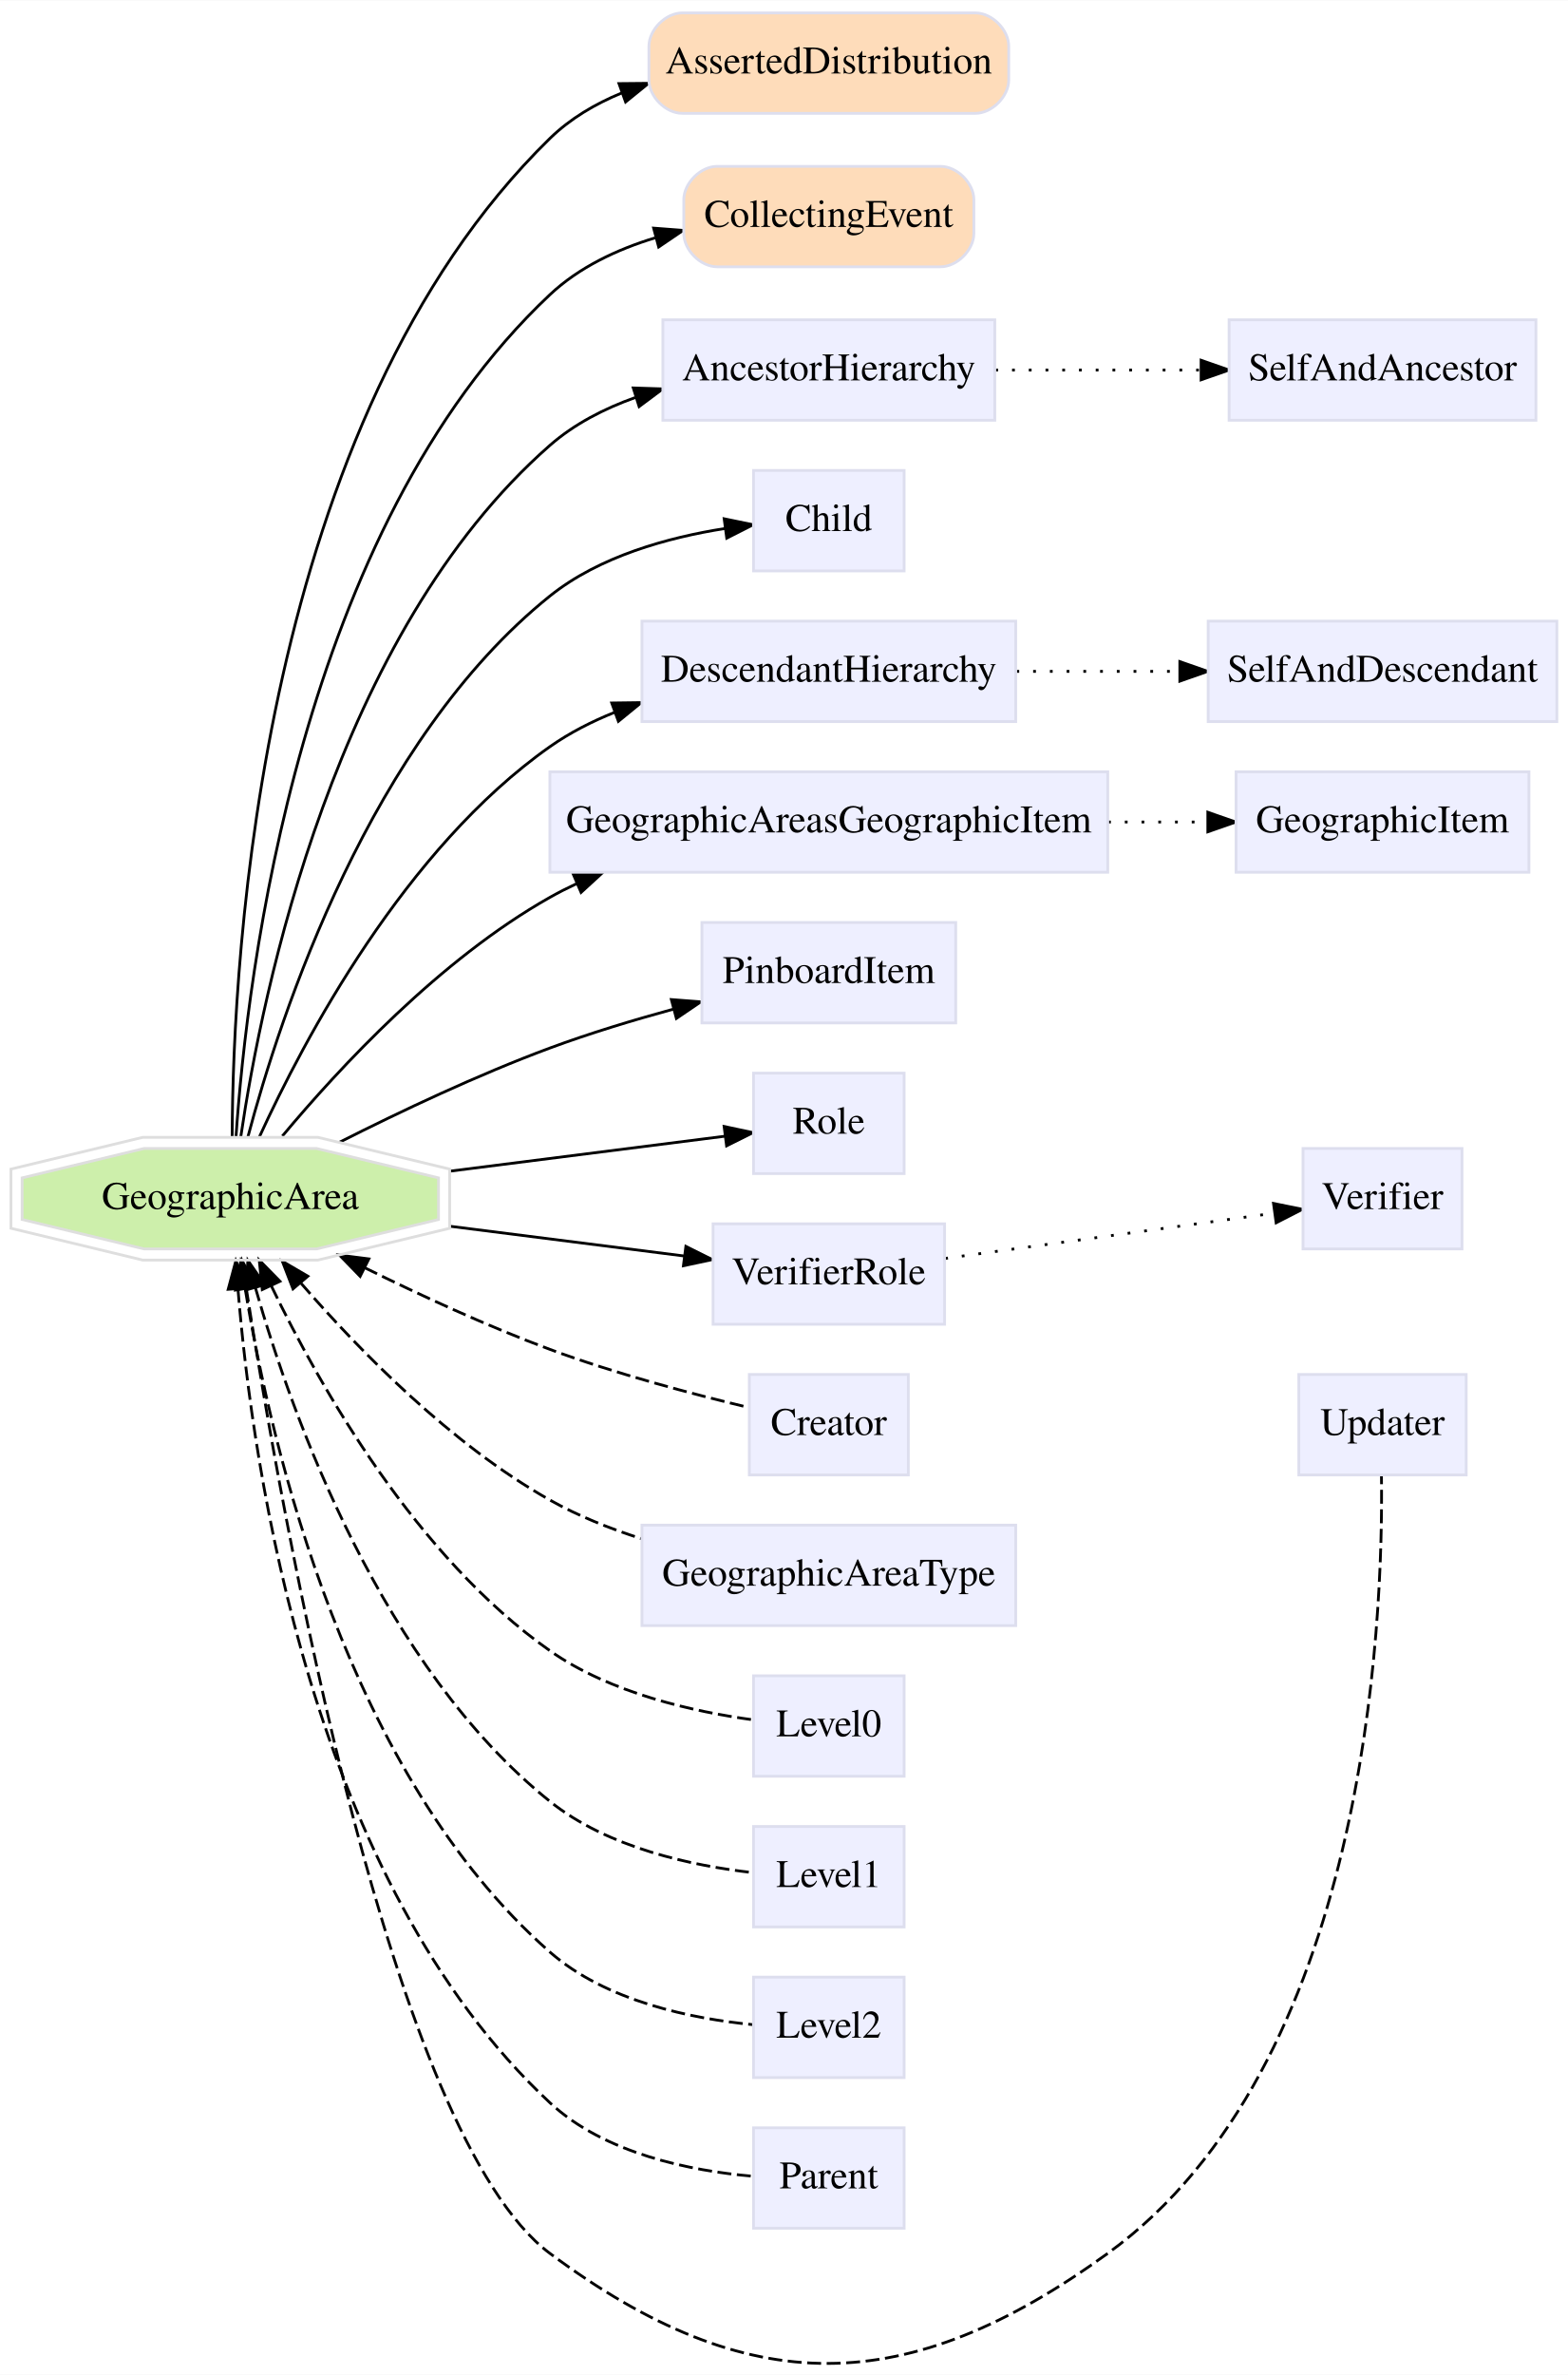
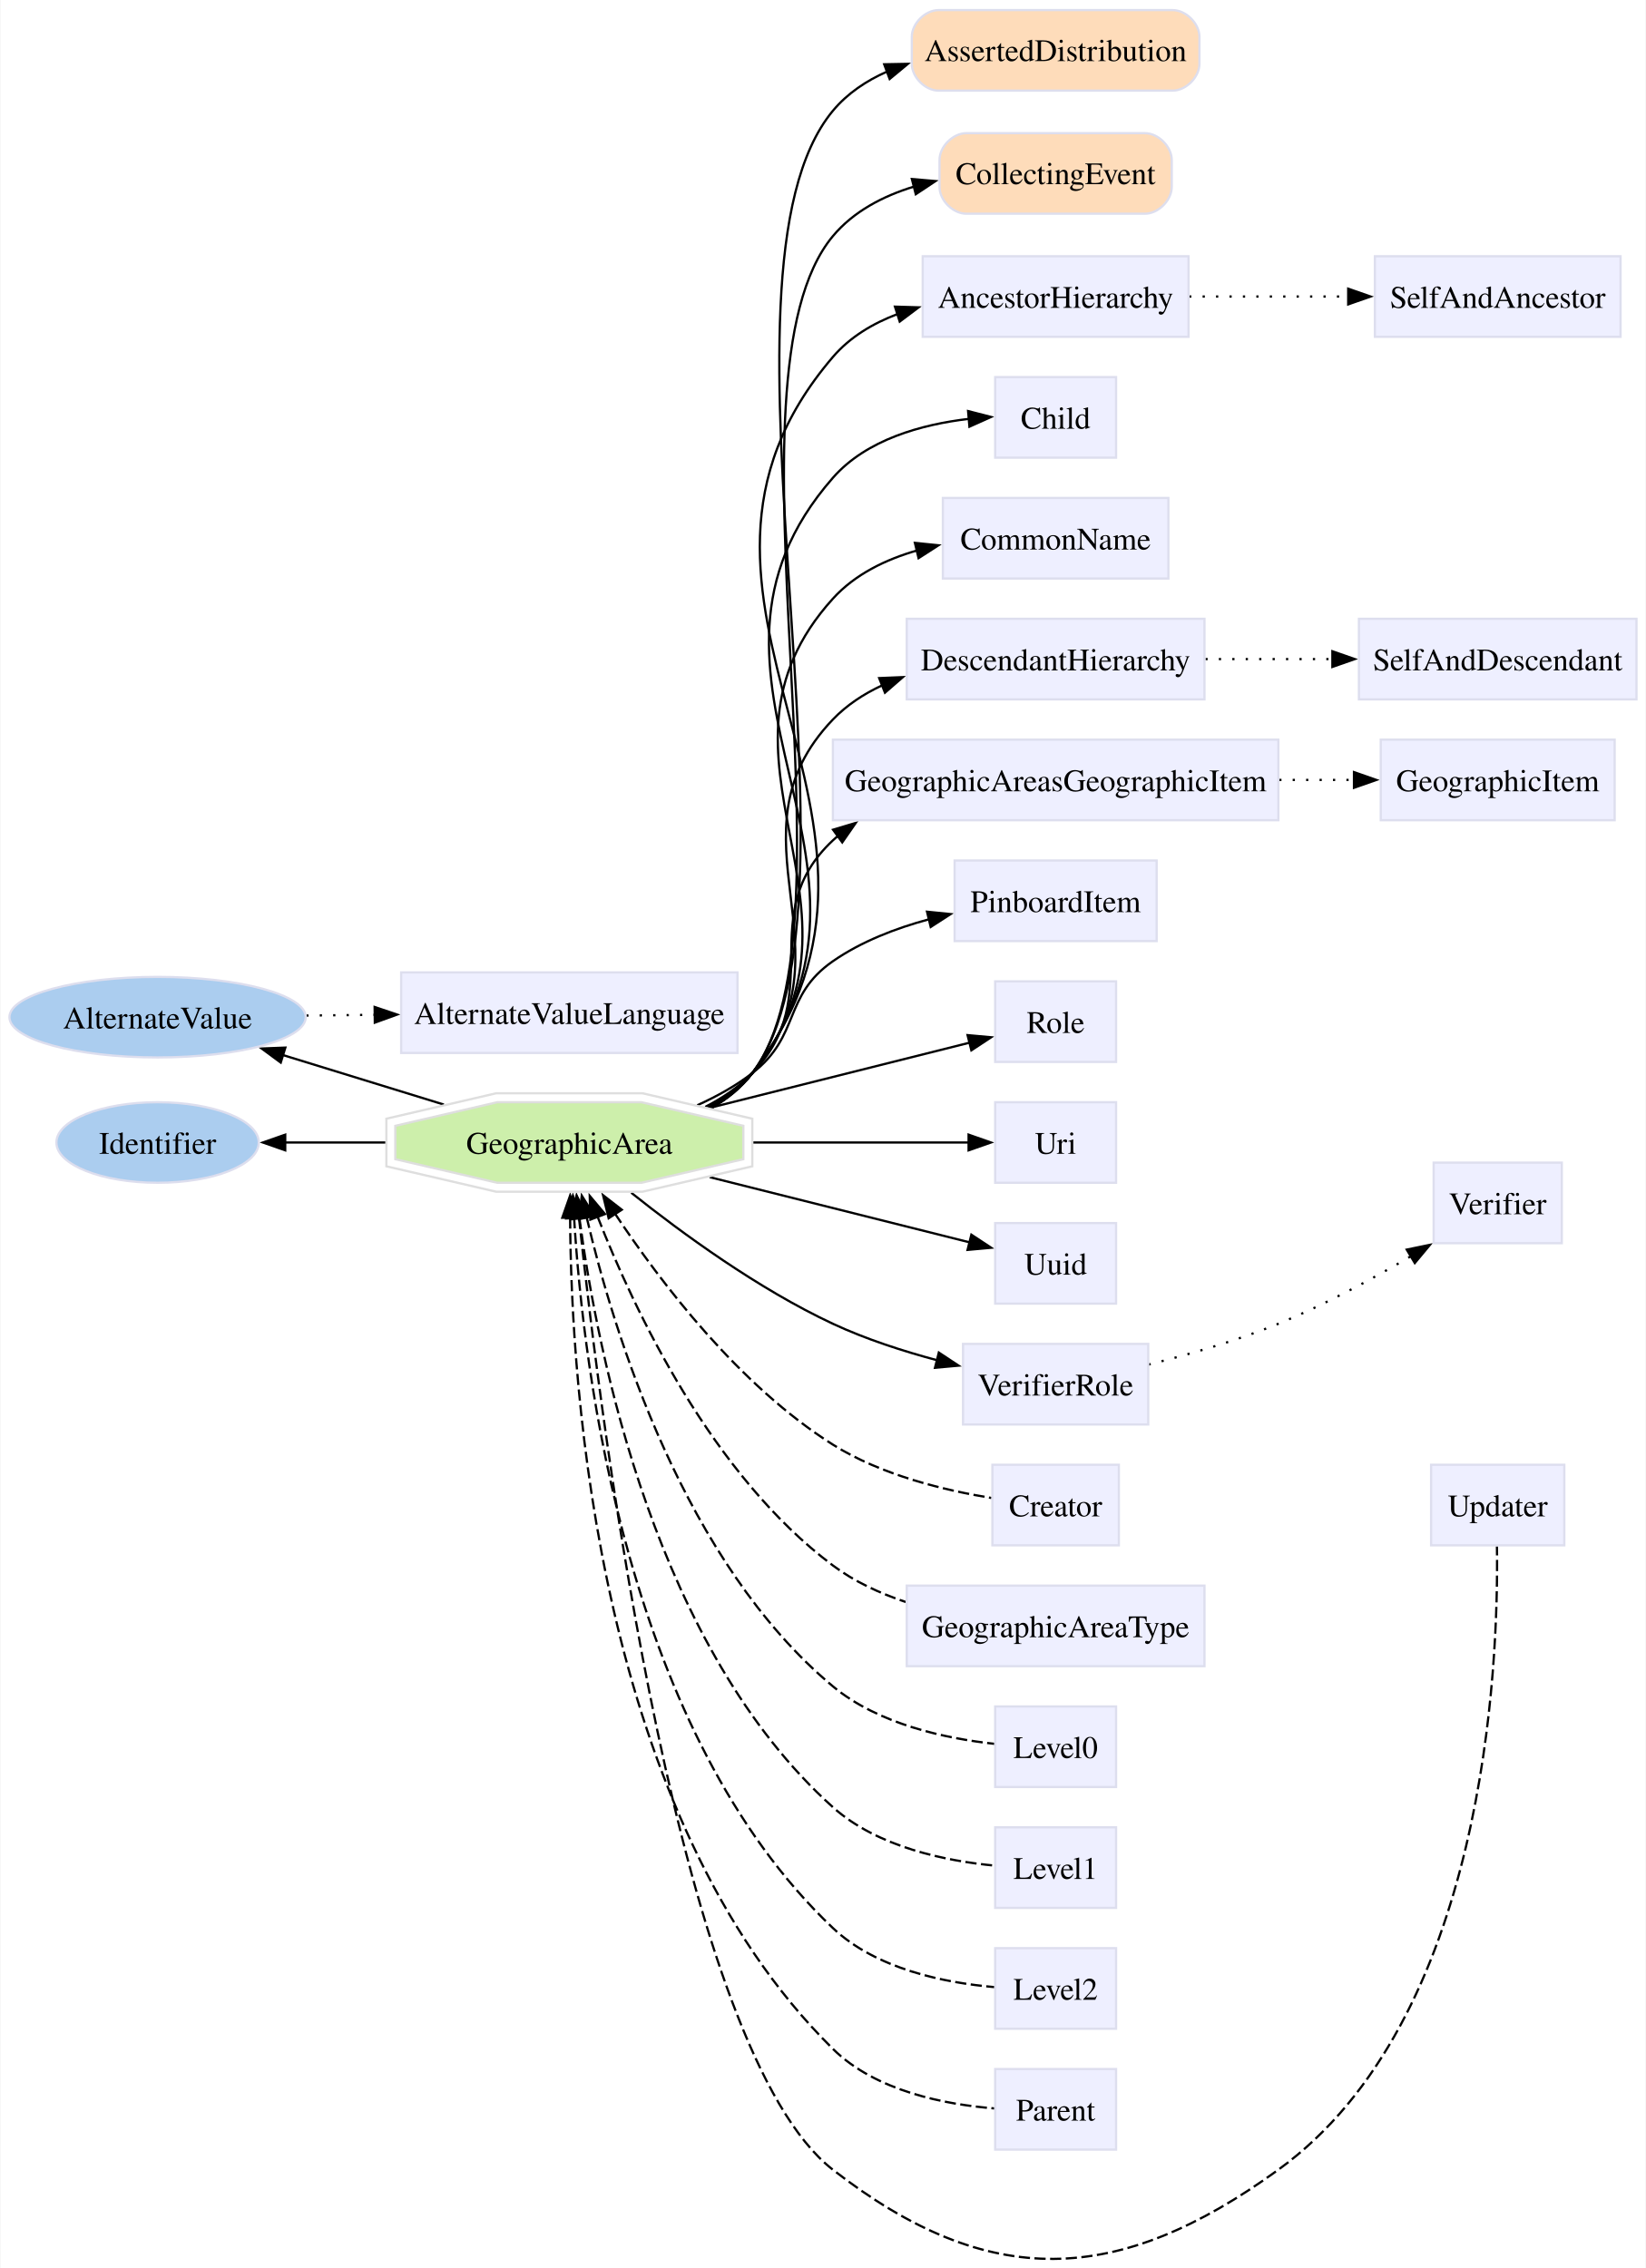
- <svg xmlns="http://www.w3.org/2000/svg" xmlns:xlink="http://www.w3.org/1999/xlink" width="562pt" height="851pt" viewBox="0.00 0.00 562.14 850.97">
-   <g id="graph0" class="graph" transform="scale(1 1) rotate(0) translate(4 846.97)">
-     <polygon fill="white" stroke="transparent" points="-4,4 -4,-846.97 558.14,-846.97 558.14,4 -4,4" />
+ <svg xmlns="http://www.w3.org/2000/svg" xmlns:xlink="http://www.w3.org/1999/xlink" width="735pt" height="1013pt" viewBox="0.00 0.00 734.87 1013.41">
+   <g id="graph0" class="graph" transform="scale(1 1) rotate(0) translate(4 1009.41)">
+     <polygon fill="white" stroke="none" points="-4,4 -4,-1009.41 730.87,-1009.41 730.87,4 -4,4" />
+     <g id="edge1" class="edge">
+       <path fill="none" stroke="black" stroke-dasharray="1,5" d="M132.62,-555.63C142.64,-555.74 153.12,-555.85 163.5,-555.96" />
+       <polygon fill="black" stroke="black" points="163.15,-559.46 173.19,-556.07 163.23,-552.46 163.15,-559.46" />
+     </g>
    <g id="edge2" class="edge">
-       <path fill="none" stroke="black" d="M79.23,-439.62C79.48,-504.56 89.42,-696.23 193.14,-797.47 200.41,-804.57 209.35,-809.84 218.85,-813.75" />
-       <polygon fill="black" stroke="black" points="217.91,-817.13 228.51,-817.23 220.28,-810.55 217.91,-817.13" />
+       <path fill="none" stroke="black" d="M194.09,-515.85C171.29,-522.87 144.89,-530.99 122.1,-538" />
+       <polygon fill="black" stroke="black" points="121.21,-534.62 112.68,-540.9 123.27,-541.31 121.21,-534.62" />
+     </g>
+     <g id="edge11" class="edge">
+       <path fill="none" stroke="black" d="M168.16,-498.91C152.85,-498.91 137.16,-498.91 122.85,-498.91" />
+       <polygon fill="black" stroke="black" points="123.21,-495.41 113.21,-498.91 123.21,-502.41 123.21,-495.41" />
    </g>
    <g id="edge4" class="edge">
-       <path fill="none" stroke="black" d="M80.61,-439.67C84.57,-498.05 103.47,-657.16 193.14,-741.47 203.56,-751.27 217.14,-757.68 230.9,-761.86" />
-       <polygon fill="black" stroke="black" points="230.33,-765.33 240.9,-764.52 232.14,-758.57 230.33,-765.33" />
-     </g>
-     <g id="edge1" class="edge">
-       <path fill="none" stroke="black" d="M82.34,-439.79C89.96,-491.45 116.07,-619.95 193.14,-687.47 201.9,-695.14 212.64,-700.66 223.77,-704.62" />
-       <polygon fill="black" stroke="black" points="223.03,-708.05 233.62,-707.71 225.13,-701.38 223.03,-708.05" />
+       <path fill="none" stroke="black" d="M313.52,-514.24C320.6,-518.29 327,-523.42 331.87,-529.91 389.43,-606.6 306.58,-886.16 367.87,-959.91 374.33,-967.68 382.81,-973.34 392.07,-977.42" />
+       <polygon fill="black" stroke="black" points="390.79,-980.68 401.39,-980.88 393.23,-974.12 390.79,-980.68" />
+     </g>
+     <g id="edge6" class="edge">
+       <path fill="none" stroke="black" d="M313.44,-514.29C320.53,-518.34 326.96,-523.45 331.87,-529.91 382.41,-596.37 314.41,-839.77 367.87,-903.91 377.08,-914.95 390.3,-921.81 404.08,-926.03" />
+       <polygon fill="black" stroke="black" points="403.16,-929.41 413.72,-928.5 404.9,-922.63 403.16,-929.41" />
    </g>
    <g id="edge3" class="edge">
-       <path fill="none" stroke="black" d="M84.87,-439.61C96.54,-483.5 128.72,-581.75 193.14,-633.47 210.89,-647.72 235.57,-654.47 255.85,-657.66" />
-       <polygon fill="black" stroke="black" points="255.62,-661.16 265.99,-659.02 256.55,-654.22 255.62,-661.16" />
+       <path fill="none" stroke="black" d="M312.95,-514.14C320.21,-518.22 326.82,-523.37 331.87,-529.91 419.41,-643.13 274.84,-741.15 367.87,-849.91 375.51,-858.84 385.81,-864.96 396.86,-869.12" />
+       <polygon fill="black" stroke="black" points="395.6,-872.39 406.19,-872.08 397.72,-865.72 395.6,-872.39" />
    </g>
    <g id="edge5" class="edge">
-       <path fill="none" stroke="black" d="M88.94,-439.51C105,-474.6 141.16,-542.92 193.14,-579.47 200.23,-584.46 208.21,-588.53 216.48,-591.84" />
-       <polygon fill="black" stroke="black" points="215.31,-595.14 225.9,-595.28 217.7,-588.57 215.31,-595.14" />
-     </g>
-     <g id="edge6" class="edge">
-       <path fill="none" stroke="black" d="M97.22,-439.91C117.72,-464.47 153.79,-503.29 193.14,-525.47 196.22,-527.21 199.42,-528.84 202.7,-530.37" />
-       <polygon fill="black" stroke="black" points="201.55,-533.68 212.12,-534.41 204.32,-527.25 201.55,-533.68" />
+       <path fill="none" stroke="black" d="M312.81,-514.25C320.1,-518.31 326.75,-523.43 331.87,-529.91 405.89,-623.46 289.31,-706.13 367.87,-795.91 382.88,-813.05 407.63,-819.79 428.57,-822.24" />
+       <polygon fill="black" stroke="black" points="428.27,-825.73 438.53,-823.1 428.87,-818.76 428.27,-825.73" />
+     </g>
+     <g id="edge7" class="edge">
+       <path fill="none" stroke="black" d="M312.61,-514.41C319.93,-518.44 326.64,-523.52 331.87,-529.91 392.43,-603.84 303.73,-671.06 367.87,-741.91 377.73,-752.8 391.53,-759.47 405.69,-763.51" />
+       <polygon fill="black" stroke="black" points="404.51,-766.83 415.05,-765.76 406.14,-760.02 404.51,-766.83" />
    </g>
    <g id="edge8" class="edge">
-       <path fill="none" stroke="black" d="M117.73,-437.71C139.43,-448.68 167.35,-461.91 193.14,-471.47 207.26,-476.71 222.84,-481.43 237.38,-485.4" />
-       <polygon fill="black" stroke="black" points="236.69,-488.84 247.25,-488.03 238.49,-482.08 236.69,-488.84" />
+       <path fill="none" stroke="black" d="M311.89,-514.47C319.4,-518.49 326.36,-523.55 331.87,-529.91 379.04,-584.33 318.06,-635.88 367.87,-687.91 374.08,-694.39 381.68,-699.37 389.89,-703.18" />
+       <polygon fill="black" stroke="black" points="388.55,-706.41 399.14,-706.85 391.13,-699.9 388.55,-706.41" />
    </g>
    <g id="edge9" class="edge">
-       <path fill="none" stroke="black" d="M157.22,-427.33C190.93,-431.62 228.8,-436.43 255.82,-439.86" />
-       <polygon fill="black" stroke="black" points="255.6,-443.36 265.97,-441.15 256.49,-436.42 255.6,-443.36" />
+       <path fill="none" stroke="black" d="M310.86,-514.83C318.62,-518.8 325.92,-523.75 331.87,-529.91 365.88,-565.06 332.17,-600.47 367.87,-633.91 368.64,-634.62 369.42,-635.32 370.21,-636" />
+       <polygon fill="black" stroke="black" points="367.94,-638.67 378.09,-641.71 372.05,-633.01 367.94,-638.67" />
    </g>
    <g id="edge12" class="edge">
-       <path fill="none" stroke="black" d="M157.22,-407.61C185.26,-404.05 216.17,-400.12 241.32,-396.93" />
-       <polygon fill="black" stroke="black" points="241.89,-400.38 251.37,-395.65 241.01,-393.44 241.89,-400.38" />
+       <path fill="none" stroke="black" d="M307.25,-515.54C315.96,-519.47 324.5,-524.22 331.87,-529.91 353.56,-546.62 345.38,-564.28 367.87,-579.91 380.52,-588.69 395.92,-594.63 410.76,-598.63" />
+       <polygon fill="black" stroke="black" points="409.92,-602.03 420.47,-600.97 411.57,-595.22 409.92,-602.03" />
+     </g>
+     <g id="edge13" class="edge">
+       <path fill="none" stroke="black" d="M312.81,-514.38C350.32,-523.79 396.99,-535.5 428.97,-543.52" />
+       <polygon fill="black" stroke="black" points="428.03,-546.89 438.58,-545.93 429.73,-540.1 428.03,-546.89" />
+     </g>
+     <g id="edge16" class="edge">
+       <path fill="none" stroke="black" d="M332.2,-498.91C365.27,-498.91 401.9,-498.91 428.53,-498.91" />
+       <polygon fill="black" stroke="black" points="428.49,-502.41 438.49,-498.91 428.49,-495.41 428.49,-502.41" />
+     </g>
+     <g id="edge17" class="edge">
+       <path fill="none" stroke="black" d="M312.81,-483.43C350.32,-474.02 396.99,-462.31 428.97,-454.29" />
+       <polygon fill="black" stroke="black" points="429.73,-457.71 438.58,-451.88 428.03,-450.92 429.73,-457.71" />
+     </g>
+     <g id="edge18" class="edge">
+       <path fill="none" stroke="black" d="M277.81,-476.44C300.49,-458.35 334.57,-433.46 367.87,-417.91 382.48,-411.08 399.14,-405.7 414.54,-401.59" />
+       <polygon fill="black" stroke="black" points="415.19,-405.04 424.03,-399.2 413.48,-398.25 415.19,-405.04" />
+     </g>
+     <g id="edge20" class="edge">
+       <path fill="none" stroke="black" stroke-dasharray="5,2" d="M270.49,-467.18C290.94,-436.31 326.01,-390.31 367.87,-363.91 389.47,-350.29 417.93,-343.44 438.71,-340.07" />
+       <polygon fill="black" stroke="black" points="267.69,-465.06 265.19,-475.36 273.56,-468.87 267.69,-465.06" />
+     </g>
+     <g id="edge21" class="edge">
+       <path fill="none" stroke="black" stroke-dasharray="5,2" d="M262.73,-465.83C279.36,-423.33 314.02,-350.21 367.87,-309.91 377.45,-302.73 388.83,-297.47 400.39,-293.6" />
+       <polygon fill="black" stroke="black" points="259.52,-464.45 259.25,-475.04 266.06,-466.93 259.52,-464.45" />
+     </g>
+     <g id="edge22" class="edge">
+       <path fill="none" stroke="black" stroke-dasharray="5,2" d="M257.84,-465.61C270.18,-413.07 301.55,-311.23 367.87,-255.91 388.29,-238.87 418.6,-232.53 440.2,-230.2" />
+       <polygon fill="black" stroke="black" points="254.47,-464.64 255.69,-475.17 261.3,-466.18 254.47,-464.64" />
+     </g>
+     <g id="edge23" class="edge">
+       <path fill="none" stroke="black" stroke-dasharray="5,2" d="M254.63,-465.11C262.84,-403.49 289.05,-272.72 367.87,-201.91 387.79,-184.01 418.48,-177.83 440.3,-175.78" />
+       <polygon fill="black" stroke="black" points="251.16,-464.61 253.4,-474.97 258.11,-465.48 251.16,-464.61" />
+     </g>
+     <g id="edge24" class="edge">
+       <path fill="none" stroke="black" stroke-dasharray="5,2" d="M252.24,-465.54C256.4,-396.04 276,-234.98 367.87,-147.91 387.3,-129.49 418.08,-123.4 440.06,-121.51" />
+       <polygon fill="black" stroke="black" points="248.76,-464.97 251.74,-475.14 255.75,-465.34 248.76,-464.97" />
+     </g>
+     <g id="edge25" class="edge">
+       <path fill="none" stroke="black" stroke-dasharray="5,2" d="M250.48,-465.43C250.89,-388.42 263.07,-197.35 367.87,-93.91 387.05,-74.97 418.18,-69 440.31,-67.28" />
+       <polygon fill="black" stroke="black" points="246.98,-465.28 250.5,-475.27 253.98,-465.26 246.98,-465.28" />
+     </g>
+     <g id="edge26" class="edge">
+       <path fill="none" stroke="black" stroke-dasharray="5,2" d="M254.44,-465.26C264.73,-368.49 299.63,-92.96 367.87,-39.91 437.69,14.38 495.28,12.03 566.87,-39.91 659.3,-106.95 665.31,-264.55 664.53,-318.45" />
+       <polygon fill="black" stroke="black" points="250.97,-464.85 253.41,-475.16 257.93,-465.58 250.97,-464.85" />
    </g>
    <g id="edge14" class="edge">
-       <path fill="none" stroke="black" stroke-dasharray="5,2" d="M126.69,-392.76C146.81,-382.82 170.77,-371.77 193.14,-363.47 216.69,-354.74 244.33,-347.44 264.41,-342.64" />
-       <polygon fill="black" stroke="black" points="125.11,-389.64 117.73,-397.24 128.24,-395.9 125.11,-389.64" />
+       <path fill="none" stroke="black" stroke-dasharray="1,5" d="M527.03,-876.91C549.45,-876.91 575.15,-876.91 598.18,-876.91" />
+       <polygon fill="black" stroke="black" points="598.08,-880.41 608.08,-876.91 598.08,-873.41 598.08,-880.41" />
    </g>
    <g id="edge15" class="edge">
-       <path fill="none" stroke="black" stroke-dasharray="5,2" d="M103.94,-387.14C125.08,-362.76 157.79,-329.4 193.14,-309.47 203.23,-303.79 214.58,-299.25 225.89,-295.64" />
-       <polygon fill="black" stroke="black" points="101.04,-385.15 97.22,-395.04 106.37,-389.69 101.04,-385.15" />
-     </g>
-     <g id="edge16" class="edge">
-       <path fill="none" stroke="black" stroke-dasharray="5,2" d="M93.29,-386.17C111.04,-349.35 145.42,-289.02 193.14,-255.47 214.85,-240.2 244.83,-233.56 266.09,-230.68" />
-       <polygon fill="black" stroke="black" points="90.02,-384.9 88.94,-395.44 96.36,-387.87 90.02,-384.9" />
-     </g>
-     <g id="edge17" class="edge">
-       <path fill="none" stroke="black" stroke-dasharray="5,2" d="M87.55,-385.6C101.09,-338.23 133.12,-249.66 193.14,-201.47 213.98,-184.74 244.39,-178.35 265.99,-175.92" />
-       <polygon fill="black" stroke="black" points="84.16,-384.76 84.87,-395.34 90.9,-386.63 84.16,-384.76" />
-     </g>
-     <g id="edge18" class="edge">
-       <path fill="none" stroke="black" stroke-dasharray="5,2" d="M83.94,-384.96C93.31,-328.16 120.73,-210.91 193.14,-147.47 213.37,-129.75 244.18,-123.54 266.05,-121.43" />
-       <polygon fill="black" stroke="black" points="80.43,-384.73 82.34,-395.15 87.34,-385.81 80.43,-384.73" />
+       <path fill="none" stroke="black" stroke-dasharray="1,5" d="M534.29,-714.91C552.55,-714.91 572.49,-714.91 591.12,-714.91" />
+       <polygon fill="black" stroke="black" points="591.01,-718.41 601.01,-714.91 591.01,-711.41 591.01,-718.41" />
+     </g>
+     <g id="edge10" class="edge">
+       <path fill="none" stroke="black" stroke-dasharray="1,5" d="M567.27,-660.91C578.67,-660.91 590.06,-660.91 600.8,-660.91" />
+       <polygon fill="black" stroke="black" points="600.66,-664.41 610.66,-660.91 600.66,-657.41 600.66,-664.41" />
    </g>
    <g id="edge19" class="edge">
-       <path fill="none" stroke="black" stroke-dasharray="5,2" d="M81.31,-385.16C86.58,-320.13 107.83,-172.94 193.14,-93.47 212.82,-75.14 243.73,-69.04 265.77,-67.12" />
-       <polygon fill="black" stroke="black" points="77.81,-385 80.56,-395.23 84.79,-385.51 77.81,-385" />
-     </g>
-     <g id="edge20" class="edge">
-       <path fill="none" stroke="black" stroke-dasharray="5,2" d="M84.27,-385.47C97.23,-302.1 136.33,-81.73 193.14,-39.47 264.47,13.57 321.15,12.67 393.14,-39.47 485.88,-106.64 491.98,-264.85 491.26,-318.39" />
-       <polygon fill="black" stroke="black" points="80.8,-384.98 82.75,-395.39 87.72,-386.04 80.8,-384.98" />
-     </g>
-     <g id="edge10" class="edge">
-       <path fill="none" stroke="black" stroke-dasharray="1,5" d="M352.83,-714.47C375.98,-714.47 402.65,-714.47 426.32,-714.47" />
-       <polygon fill="black" stroke="black" points="426.61,-717.97 436.61,-714.47 426.61,-710.97 426.61,-717.97" />
-     </g>
-     <g id="edge11" class="edge">
-       <path fill="none" stroke="black" stroke-dasharray="1,5" d="M360.39,-606.47C379.19,-606.47 399.73,-606.47 418.84,-606.47" />
-       <polygon fill="black" stroke="black" points="418.98,-609.97 428.98,-606.47 418.98,-602.97 418.98,-609.97" />
-     </g>
-     <g id="edge7" class="edge">
-       <path fill="none" stroke="black" stroke-dasharray="1,5" d="M393.25,-552.47C405.38,-552.47 417.48,-552.47 428.83,-552.47" />
-       <polygon fill="black" stroke="black" points="429.02,-555.97 439.02,-552.47 429.02,-548.97 429.02,-555.97" />
-     </g>
-     <g id="edge13" class="edge">
-       <path fill="none" stroke="black" stroke-dasharray="1,5" d="M334.86,-396.07C369.59,-400.84 419.15,-407.65 452.98,-412.3" />
-       <polygon fill="black" stroke="black" points="452.56,-415.77 462.94,-413.67 453.51,-408.84 452.56,-415.77" />
+       <path fill="none" stroke="black" stroke-dasharray="1,5" d="M508.87,-399.68C526.96,-404.18 548.32,-410.33 566.87,-417.91 587.16,-426.19 608.55,-437.77 626.08,-448.08" />
+       <polygon fill="black" stroke="black" points="624.23,-451.05 634.61,-453.19 627.83,-445.05 624.23,-451.05" />
    </g>
    <g id="node1" class="node">
      <g id="a_node1">
-         <a xlink:href="/develop/Data/models.html#asserted-distribution" xlink:title="AssertedDistribution" target="_top">
-           <path fill="#fedcba" stroke="#dddeee" d="M240.64,-806.47C240.64,-806.47 345.64,-806.47 345.64,-806.47 351.64,-806.47 357.64,-812.47 357.64,-818.47 357.64,-818.47 357.64,-830.47 357.64,-830.47 357.64,-836.47 351.64,-842.47 345.64,-842.47 345.64,-842.47 240.64,-842.47 240.64,-842.47 234.64,-842.47 228.64,-836.47 228.64,-830.47 228.64,-830.47 228.64,-818.47 228.64,-818.47 228.64,-812.47 234.64,-806.47 240.64,-806.47" />
-           <text text-anchor="middle" x="293.14" y="-820.77" font-family="Times,serif" font-size="14.00">AssertedDistribution</text>
+         <a xlink:href="/develop/Data/models.html#alternate-value" xlink:title="AlternateValue" target="_top">
+           <ellipse fill="#abcdef" stroke="#dddeee" cx="66.19" cy="-554.91" rx="66.19" ry="18" />
+           <text text-anchor="middle" x="66.19" y="-549.86" font-family="Times,serif" font-size="14.00">AlternateValue</text>
        </a>
      </g>
    </g>
    <g id="node2" class="node">
      <g id="a_node2">
-         <a xlink:href="/develop/Data/models.html#collecting-event" xlink:title="CollectingEvent" target="_top">
-           <path fill="#fedcba" stroke="#dddeee" d="M253.14,-751.47C253.14,-751.47 333.14,-751.47 333.14,-751.47 339.14,-751.47 345.14,-757.47 345.14,-763.47 345.14,-763.47 345.14,-775.47 345.14,-775.47 345.14,-781.47 339.14,-787.47 333.14,-787.47 333.14,-787.47 253.14,-787.47 253.14,-787.47 247.14,-787.47 241.14,-781.47 241.14,-775.47 241.14,-775.47 241.14,-763.47 241.14,-763.47 241.14,-757.47 247.14,-751.47 253.14,-751.47" />
-           <text text-anchor="middle" x="293.14" y="-765.77" font-family="Times,serif" font-size="14.00">CollectingEvent</text>
+         <a xlink:href="/develop/Data/models.html#identifier" xlink:title="Identifier" target="_top">
+           <ellipse fill="#abcdef" stroke="#dddeee" cx="66.19" cy="-498.91" rx="45.21" ry="18" />
+           <text text-anchor="middle" x="66.19" y="-493.86" font-family="Times,serif" font-size="14.00">Identifier</text>
        </a>
      </g>
    </g>
    <g id="node3" class="node">
      <g id="a_node3">
-         <a xlink:href="/develop/Data/models.html#geographic-area" xlink:title="GeographicArea" target="_top">
-           <polygon fill="#cdefab" stroke="#dedede" points="153.21,-410.02 153.21,-424.93 109.49,-435.47 47.65,-435.47 3.93,-424.93 3.93,-410.02 47.65,-399.47 109.49,-399.47 153.21,-410.02" />
-           <polygon fill="none" stroke="#dedede" points="157.21,-406.87 157.21,-428.08 109.96,-439.47 47.18,-439.47 -0.07,-428.08 -0.07,-406.87 47.18,-395.47 109.96,-395.47 157.21,-406.87" />
-           <text text-anchor="middle" x="78.57" y="-413.77" font-family="Times,serif" font-size="14.00">GeographicArea</text>
+         <a xlink:href="/develop/Data/models.html#asserted-distribution" xlink:title="AssertedDistribution" target="_top">
+           <path fill="#fedcba" stroke="#dddeee" d="M415.12,-968.91C415.12,-968.91 519.62,-968.91 519.62,-968.91 525.62,-968.91 531.62,-974.91 531.62,-980.91 531.62,-980.91 531.62,-992.91 531.62,-992.91 531.62,-998.91 525.62,-1004.91 519.62,-1004.91 519.62,-1004.91 415.12,-1004.91 415.12,-1004.91 409.12,-1004.91 403.12,-998.91 403.12,-992.91 403.12,-992.91 403.12,-980.91 403.12,-980.91 403.12,-974.91 409.12,-968.91 415.12,-968.91" />
+           <text text-anchor="middle" x="467.37" y="-982.11" font-family="Times,serif" font-size="14.00">AssertedDistribution</text>
        </a>
      </g>
    </g>
    <g id="node4" class="node">
      <g id="a_node4">
-         <a xlink:href="/develop/Data/models.html#ancestor-hierarchy" xlink:title="AncestorHierarchy" target="_top">
-           <polygon fill="#eeefff" stroke="#dddeee" points="352.64,-732.47 233.64,-732.47 233.64,-696.47 352.64,-696.47 352.64,-732.47" />
-           <text text-anchor="middle" x="293.14" y="-710.77" font-family="Times,serif" font-size="14.00">AncestorHierarchy</text>
+         <a xlink:href="/develop/Data/models.html#collecting-event" xlink:title="CollectingEvent" target="_top">
+           <path fill="#fedcba" stroke="#dddeee" d="M427.5,-913.91C427.5,-913.91 507.25,-913.91 507.25,-913.91 513.25,-913.91 519.25,-919.91 519.25,-925.91 519.25,-925.91 519.25,-937.91 519.25,-937.91 519.25,-943.91 513.25,-949.91 507.25,-949.91 507.25,-949.91 427.5,-949.91 427.5,-949.91 421.5,-949.91 415.5,-943.91 415.5,-937.91 415.5,-937.91 415.5,-925.91 415.5,-925.91 415.5,-919.91 421.5,-913.91 427.5,-913.91" />
+           <text text-anchor="middle" x="467.37" y="-927.11" font-family="Times,serif" font-size="14.00">CollectingEvent</text>
        </a>
      </g>
    </g>
    <g id="node5" class="node">
      <g id="a_node5">
-         <a xlink:href="/develop/Data/models.html#child" xlink:title="Child" target="_top">
-           <polygon fill="#eeefff" stroke="#dddeee" points="320.14,-678.47 266.14,-678.47 266.14,-642.47 320.14,-642.47 320.14,-678.47" />
-           <text text-anchor="middle" x="293.14" y="-656.77" font-family="Times,serif" font-size="14.00">Child</text>
+         <a xlink:href="/develop/Data/models.html#geographic-area" xlink:title="GeographicArea" target="_top">
+           <polygon fill="#cdefab" stroke="#dedede" points="327.87,-491.45 327.87,-506.36 282.33,-516.91 217.93,-516.91 172.39,-506.36 172.39,-491.45 217.93,-480.91 282.33,-480.91 327.87,-491.45" />
+           <polygon fill="none" stroke="#dedede" points="331.87,-488.27 331.87,-509.54 282.79,-520.91 217.47,-520.91 168.39,-509.54 168.39,-488.27 217.47,-476.91 282.79,-476.91 331.87,-488.27" />
+           <text text-anchor="middle" x="250.13" y="-493.86" font-family="Times,serif" font-size="14.00">GeographicArea</text>
        </a>
      </g>
    </g>
    <g id="node6" class="node">
      <g id="a_node6">
-         <a xlink:href="/develop/Data/models.html#descendant-hierarchy" xlink:title="DescendantHierarchy" target="_top">
-           <polygon fill="#eeefff" stroke="#dddeee" points="360.14,-624.47 226.14,-624.47 226.14,-588.47 360.14,-588.47 360.14,-624.47" />
-           <text text-anchor="middle" x="293.14" y="-602.77" font-family="Times,serif" font-size="14.00">DescendantHierarchy</text>
+         <a xlink:href="/develop/Data/models.html#alternate-value-language" xlink:title="AlternateValueLanguage" target="_top">
+           <polygon fill="#eeefff" stroke="#dddeee" points="325.25,-574.91 175,-574.91 175,-538.91 325.25,-538.91 325.25,-574.91" />
+           <text text-anchor="middle" x="250.13" y="-551.86" font-family="Times,serif" font-size="14.00">AlternateValueLanguage</text>
        </a>
      </g>
    </g>
    <g id="node7" class="node">
      <g id="a_node7">
-         <a xlink:href="/develop/Data/models.html#geographic-areas-geographic-item" xlink:title="GeographicAreasGeographicItem" target="_top">
-           <polygon fill="#eeefff" stroke="#dddeee" points="393.14,-570.47 193.14,-570.47 193.14,-534.47 393.14,-534.47 393.14,-570.47" />
-           <text text-anchor="middle" x="293.14" y="-548.77" font-family="Times,serif" font-size="14.00">GeographicAreasGeographicItem</text>
+         <a xlink:href="/develop/Data/models.html#ancestor-hierarchy" xlink:title="AncestorHierarchy" target="_top">
+           <polygon fill="#eeefff" stroke="#dddeee" points="526.75,-894.91 408,-894.91 408,-858.91 526.75,-858.91 526.75,-894.91" />
+           <text text-anchor="middle" x="467.37" y="-871.86" font-family="Times,serif" font-size="14.00">AncestorHierarchy</text>
        </a>
      </g>
    </g>
    <g id="node8" class="node">
      <g id="a_node8">
-         <a xlink:href="/develop/Data/models.html#geographic-item" xlink:title="GeographicItem" target="_top">
-           <polygon fill="#eeefff" stroke="#dddeee" points="544.14,-570.47 439.14,-570.47 439.14,-534.47 544.14,-534.47 544.14,-570.47" />
-           <text text-anchor="middle" x="491.64" y="-548.77" font-family="Times,serif" font-size="14.00">GeographicItem</text>
+         <a xlink:href="/develop/Data/models.html#child" xlink:title="Child" target="_top">
+           <polygon fill="#eeefff" stroke="#dddeee" points="494.37,-840.91 440.37,-840.91 440.37,-804.91 494.37,-804.91 494.37,-840.91" />
+           <text text-anchor="middle" x="467.37" y="-817.86" font-family="Times,serif" font-size="14.00">Child</text>
        </a>
      </g>
    </g>
    <g id="node9" class="node">
      <g id="a_node9">
-         <a xlink:href="/develop/Data/models.html#pinboard-item" xlink:title="PinboardItem" target="_top">
-           <polygon fill="#eeefff" stroke="#dddeee" points="338.64,-516.47 247.64,-516.47 247.64,-480.47 338.64,-480.47 338.64,-516.47" />
-           <text text-anchor="middle" x="293.14" y="-494.77" font-family="Times,serif" font-size="14.00">PinboardItem</text>
+         <a xlink:href="/develop/Data/models.html#common-name" xlink:title="CommonName" target="_top">
+           <polygon fill="#eeefff" stroke="#dddeee" points="517.75,-786.91 417,-786.91 417,-750.91 517.75,-750.91 517.75,-786.91" />
+           <text text-anchor="middle" x="467.37" y="-763.86" font-family="Times,serif" font-size="14.00">CommonName</text>
        </a>
      </g>
    </g>
    <g id="node10" class="node">
      <g id="a_node10">
-         <a xlink:href="/develop/Data/models.html#role" xlink:title="Role" target="_top">
-           <polygon fill="#eeefff" stroke="#dddeee" points="320.14,-462.47 266.14,-462.47 266.14,-426.47 320.14,-426.47 320.14,-462.47" />
-           <text text-anchor="middle" x="293.14" y="-440.77" font-family="Times,serif" font-size="14.00">Role</text>
+         <a xlink:href="/develop/Data/models.html#descendant-hierarchy" xlink:title="DescendantHierarchy" target="_top">
+           <polygon fill="#eeefff" stroke="#dddeee" points="533.87,-732.91 400.87,-732.91 400.87,-696.91 533.87,-696.91 533.87,-732.91" />
+           <text text-anchor="middle" x="467.37" y="-709.86" font-family="Times,serif" font-size="14.00">DescendantHierarchy</text>
        </a>
      </g>
    </g>
    <g id="node11" class="node">
      <g id="a_node11">
-         <a xlink:href="/develop/Data/models.html#self-and-ancestor" xlink:title="SelfAndAncestor" target="_top">
-           <polygon fill="#eeefff" stroke="#dddeee" points="546.64,-732.47 436.64,-732.47 436.64,-696.47 546.64,-696.47 546.64,-732.47" />
-           <text text-anchor="middle" x="491.64" y="-710.77" font-family="Times,serif" font-size="14.00">SelfAndAncestor</text>
+         <a xlink:href="/develop/Data/models.html#geographic-areas-geographic-item" xlink:title="GeographicAreasGeographicItem" target="_top">
+           <polygon fill="#eeefff" stroke="#dddeee" points="566.87,-678.91 367.87,-678.91 367.87,-642.91 566.87,-642.91 566.87,-678.91" />
+           <text text-anchor="middle" x="467.37" y="-655.86" font-family="Times,serif" font-size="14.00">GeographicAreasGeographicItem</text>
        </a>
      </g>
    </g>
    <g id="node12" class="node">
      <g id="a_node12">
-         <a xlink:href="/develop/Data/models.html#self-and-descendant" xlink:title="SelfAndDescendant" target="_top">
-           <polygon fill="#eeefff" stroke="#dddeee" points="554.14,-624.47 429.14,-624.47 429.14,-588.47 554.14,-588.47 554.14,-624.47" />
-           <text text-anchor="middle" x="491.64" y="-602.77" font-family="Times,serif" font-size="14.00">SelfAndDescendant</text>
+         <a xlink:href="/develop/Data/models.html#geographic-item" xlink:title="GeographicItem" target="_top">
+           <polygon fill="#eeefff" stroke="#dddeee" points="717.12,-678.91 612.62,-678.91 612.62,-642.91 717.12,-642.91 717.12,-678.91" />
+           <text text-anchor="middle" x="664.87" y="-655.86" font-family="Times,serif" font-size="14.00">GeographicItem</text>
        </a>
      </g>
    </g>
    <g id="node13" class="node">
      <g id="a_node13">
-         <a xlink:href="/develop/Data/models.html#verifier-role" xlink:title="VerifierRole" target="_top">
-           <polygon fill="#eeefff" stroke="#dddeee" points="334.64,-408.47 251.64,-408.47 251.64,-372.47 334.64,-372.47 334.64,-408.47" />
-           <text text-anchor="middle" x="293.14" y="-386.77" font-family="Times,serif" font-size="14.00">VerifierRole</text>
+         <a xlink:href="/develop/Data/models.html#pinboard-item" xlink:title="PinboardItem" target="_top">
+           <polygon fill="#eeefff" stroke="#dddeee" points="512.5,-624.91 422.25,-624.91 422.25,-588.91 512.5,-588.91 512.5,-624.91" />
+           <text text-anchor="middle" x="467.37" y="-601.86" font-family="Times,serif" font-size="14.00">PinboardItem</text>
        </a>
      </g>
    </g>
    <g id="node14" class="node">
      <g id="a_node14">
-         <a xlink:href="/develop/Data/models.html#verifier" xlink:title="Verifier" target="_top">
-           <polygon fill="#eeefff" stroke="#dddeee" points="520.14,-435.47 463.14,-435.47 463.14,-399.47 520.14,-399.47 520.14,-435.47" />
-           <text text-anchor="middle" x="491.64" y="-413.77" font-family="Times,serif" font-size="14.00">Verifier</text>
+         <a xlink:href="/develop/Data/models.html#role" xlink:title="Role" target="_top">
+           <polygon fill="#eeefff" stroke="#dddeee" points="494.37,-570.91 440.37,-570.91 440.37,-534.91 494.37,-534.91 494.37,-570.91" />
+           <text text-anchor="middle" x="467.37" y="-547.86" font-family="Times,serif" font-size="14.00">Role</text>
        </a>
      </g>
    </g>
    <g id="node15" class="node">
      <g id="a_node15">
-         <a xlink:href="/develop/Data/models.html#creator" xlink:title="Creator" target="_top">
-           <polygon fill="#eeefff" stroke="#dddeee" points="321.64,-354.47 264.64,-354.47 264.64,-318.47 321.64,-318.47 321.64,-354.47" />
-           <text text-anchor="middle" x="293.14" y="-332.77" font-family="Times,serif" font-size="14.00">Creator</text>
+         <a xlink:href="/develop/Data/models.html#self-and-ancestor" xlink:title="SelfAndAncestor" target="_top">
+           <polygon fill="#eeefff" stroke="#dddeee" points="719.75,-894.91 610,-894.91 610,-858.91 719.75,-858.91 719.75,-894.91" />
+           <text text-anchor="middle" x="664.87" y="-871.86" font-family="Times,serif" font-size="14.00">SelfAndAncestor</text>
        </a>
      </g>
    </g>
    <g id="node16" class="node">
      <g id="a_node16">
-         <a xlink:href="/develop/Data/models.html#geographic-area-type" xlink:title="GeographicAreaType" target="_top">
-           <polygon fill="#eeefff" stroke="#dddeee" points="360.14,-300.47 226.14,-300.47 226.14,-264.47 360.14,-264.47 360.14,-300.47" />
-           <text text-anchor="middle" x="293.14" y="-278.77" font-family="Times,serif" font-size="14.00">GeographicAreaType</text>
+         <a xlink:href="/develop/Data/models.html#self-and-descendant" xlink:title="SelfAndDescendant" target="_top">
+           <polygon fill="#eeefff" stroke="#dddeee" points="726.87,-732.91 602.87,-732.91 602.87,-696.91 726.87,-696.91 726.87,-732.91" />
+           <text text-anchor="middle" x="664.87" y="-709.86" font-family="Times,serif" font-size="14.00">SelfAndDescendant</text>
        </a>
      </g>
    </g>
    <g id="node17" class="node">
      <g id="a_node17">
-         <a xlink:href="/develop/Data/models.html#level0" xlink:title="Level0" target="_top">
-           <polygon fill="#eeefff" stroke="#dddeee" points="320.14,-246.47 266.14,-246.47 266.14,-210.47 320.14,-210.47 320.14,-246.47" />
-           <text text-anchor="middle" x="293.14" y="-224.77" font-family="Times,serif" font-size="14.00">Level0</text>
+         <a xlink:href="/develop/Data/models.html#uri" xlink:title="Uri" target="_top">
+           <polygon fill="#eeefff" stroke="#dddeee" points="494.37,-516.91 440.37,-516.91 440.37,-480.91 494.37,-480.91 494.37,-516.91" />
+           <text text-anchor="middle" x="467.37" y="-493.86" font-family="Times,serif" font-size="14.00">Uri</text>
        </a>
      </g>
    </g>
    <g id="node18" class="node">
      <g id="a_node18">
-         <a xlink:href="/develop/Data/models.html#level1" xlink:title="Level1" target="_top">
-           <polygon fill="#eeefff" stroke="#dddeee" points="320.14,-192.47 266.14,-192.47 266.14,-156.47 320.14,-156.47 320.14,-192.47" />
-           <text text-anchor="middle" x="293.14" y="-170.77" font-family="Times,serif" font-size="14.00">Level1</text>
+         <a xlink:href="/develop/Data/models.html#uuid" xlink:title="Uuid" target="_top">
+           <polygon fill="#eeefff" stroke="#dddeee" points="494.37,-462.91 440.37,-462.91 440.37,-426.91 494.37,-426.91 494.37,-462.91" />
+           <text text-anchor="middle" x="467.37" y="-439.86" font-family="Times,serif" font-size="14.00">Uuid</text>
        </a>
      </g>
    </g>
    <g id="node19" class="node">
      <g id="a_node19">
-         <a xlink:href="/develop/Data/models.html#level2" xlink:title="Level2" target="_top">
-           <polygon fill="#eeefff" stroke="#dddeee" points="320.14,-138.47 266.14,-138.47 266.14,-102.47 320.14,-102.47 320.14,-138.47" />
-           <text text-anchor="middle" x="293.14" y="-116.77" font-family="Times,serif" font-size="14.00">Level2</text>
+         <a xlink:href="/develop/Data/models.html#verifier-role" xlink:title="VerifierRole" target="_top">
+           <polygon fill="#eeefff" stroke="#dddeee" points="508.75,-408.91 426,-408.91 426,-372.91 508.75,-372.91 508.75,-408.91" />
+           <text text-anchor="middle" x="467.37" y="-385.86" font-family="Times,serif" font-size="14.00">VerifierRole</text>
        </a>
      </g>
    </g>
    <g id="node20" class="node">
      <g id="a_node20">
-         <a xlink:href="/develop/Data/models.html#parent" xlink:title="Parent" target="_top">
-           <polygon fill="#eeefff" stroke="#dddeee" points="320.14,-84.47 266.14,-84.47 266.14,-48.47 320.14,-48.47 320.14,-84.47" />
-           <text text-anchor="middle" x="293.14" y="-62.77" font-family="Times,serif" font-size="14.00">Parent</text>
+         <a xlink:href="/develop/Data/models.html#verifier" xlink:title="Verifier" target="_top">
+           <polygon fill="#eeefff" stroke="#dddeee" points="693.5,-489.91 636.25,-489.91 636.25,-453.91 693.5,-453.91 693.5,-489.91" />
+           <text text-anchor="middle" x="664.87" y="-466.86" font-family="Times,serif" font-size="14.00">Verifier</text>
        </a>
      </g>
    </g>
    <g id="node21" class="node">
      <g id="a_node21">
+         <a xlink:href="/develop/Data/models.html#creator" xlink:title="Creator" target="_top">
+           <polygon fill="#eeefff" stroke="#dddeee" points="495.62,-354.91 439.12,-354.91 439.12,-318.91 495.62,-318.91 495.62,-354.91" />
+           <text text-anchor="middle" x="467.37" y="-331.86" font-family="Times,serif" font-size="14.00">Creator</text>
+         </a>
+       </g>
+     </g>
+     <g id="node22" class="node">
+       <g id="a_node22">
+         <a xlink:href="/develop/Data/models.html#geographic-area-type" xlink:title="GeographicAreaType" target="_top">
+           <polygon fill="#eeefff" stroke="#dddeee" points="533.87,-300.91 400.87,-300.91 400.87,-264.91 533.87,-264.91 533.87,-300.91" />
+           <text text-anchor="middle" x="467.37" y="-277.86" font-family="Times,serif" font-size="14.00">GeographicAreaType</text>
+         </a>
+       </g>
+     </g>
+     <g id="node23" class="node">
+       <g id="a_node23">
+         <a xlink:href="/develop/Data/models.html#level0" xlink:title="Level0" target="_top">
+           <polygon fill="#eeefff" stroke="#dddeee" points="494.37,-246.91 440.37,-246.91 440.37,-210.91 494.37,-210.91 494.37,-246.91" />
+           <text text-anchor="middle" x="467.37" y="-223.86" font-family="Times,serif" font-size="14.00">Level0</text>
+         </a>
+       </g>
+     </g>
+     <g id="node24" class="node">
+       <g id="a_node24">
+         <a xlink:href="/develop/Data/models.html#level1" xlink:title="Level1" target="_top">
+           <polygon fill="#eeefff" stroke="#dddeee" points="494.37,-192.91 440.37,-192.91 440.37,-156.91 494.37,-156.91 494.37,-192.91" />
+           <text text-anchor="middle" x="467.37" y="-169.86" font-family="Times,serif" font-size="14.00">Level1</text>
+         </a>
+       </g>
+     </g>
+     <g id="node25" class="node">
+       <g id="a_node25">
+         <a xlink:href="/develop/Data/models.html#level2" xlink:title="Level2" target="_top">
+           <polygon fill="#eeefff" stroke="#dddeee" points="494.37,-138.91 440.37,-138.91 440.37,-102.91 494.37,-102.91 494.37,-138.91" />
+           <text text-anchor="middle" x="467.37" y="-115.86" font-family="Times,serif" font-size="14.00">Level2</text>
+         </a>
+       </g>
+     </g>
+     <g id="node26" class="node">
+       <g id="a_node26">
+         <a xlink:href="/develop/Data/models.html#parent" xlink:title="Parent" target="_top">
+           <polygon fill="#eeefff" stroke="#dddeee" points="494.37,-84.91 440.37,-84.91 440.37,-48.91 494.37,-48.91 494.37,-84.91" />
+           <text text-anchor="middle" x="467.37" y="-61.86" font-family="Times,serif" font-size="14.00">Parent</text>
+         </a>
+       </g>
+     </g>
+     <g id="node27" class="node">
+       <g id="a_node27">
        <a xlink:href="/develop/Data/models.html#updater" xlink:title="Updater" target="_top">
-           <polygon fill="#eeefff" stroke="#dddeee" points="521.64,-354.47 461.64,-354.47 461.64,-318.47 521.64,-318.47 521.64,-354.47" />
-           <text text-anchor="middle" x="491.64" y="-332.77" font-family="Times,serif" font-size="14.00">Updater</text>
+           <polygon fill="#eeefff" stroke="#dddeee" points="694.62,-354.91 635.12,-354.91 635.12,-318.91 694.62,-318.91 694.62,-354.91" />
+           <text text-anchor="middle" x="664.87" y="-331.86" font-family="Times,serif" font-size="14.00">Updater</text>
        </a>
      </g>
    </g>
  </g>
</svg>
